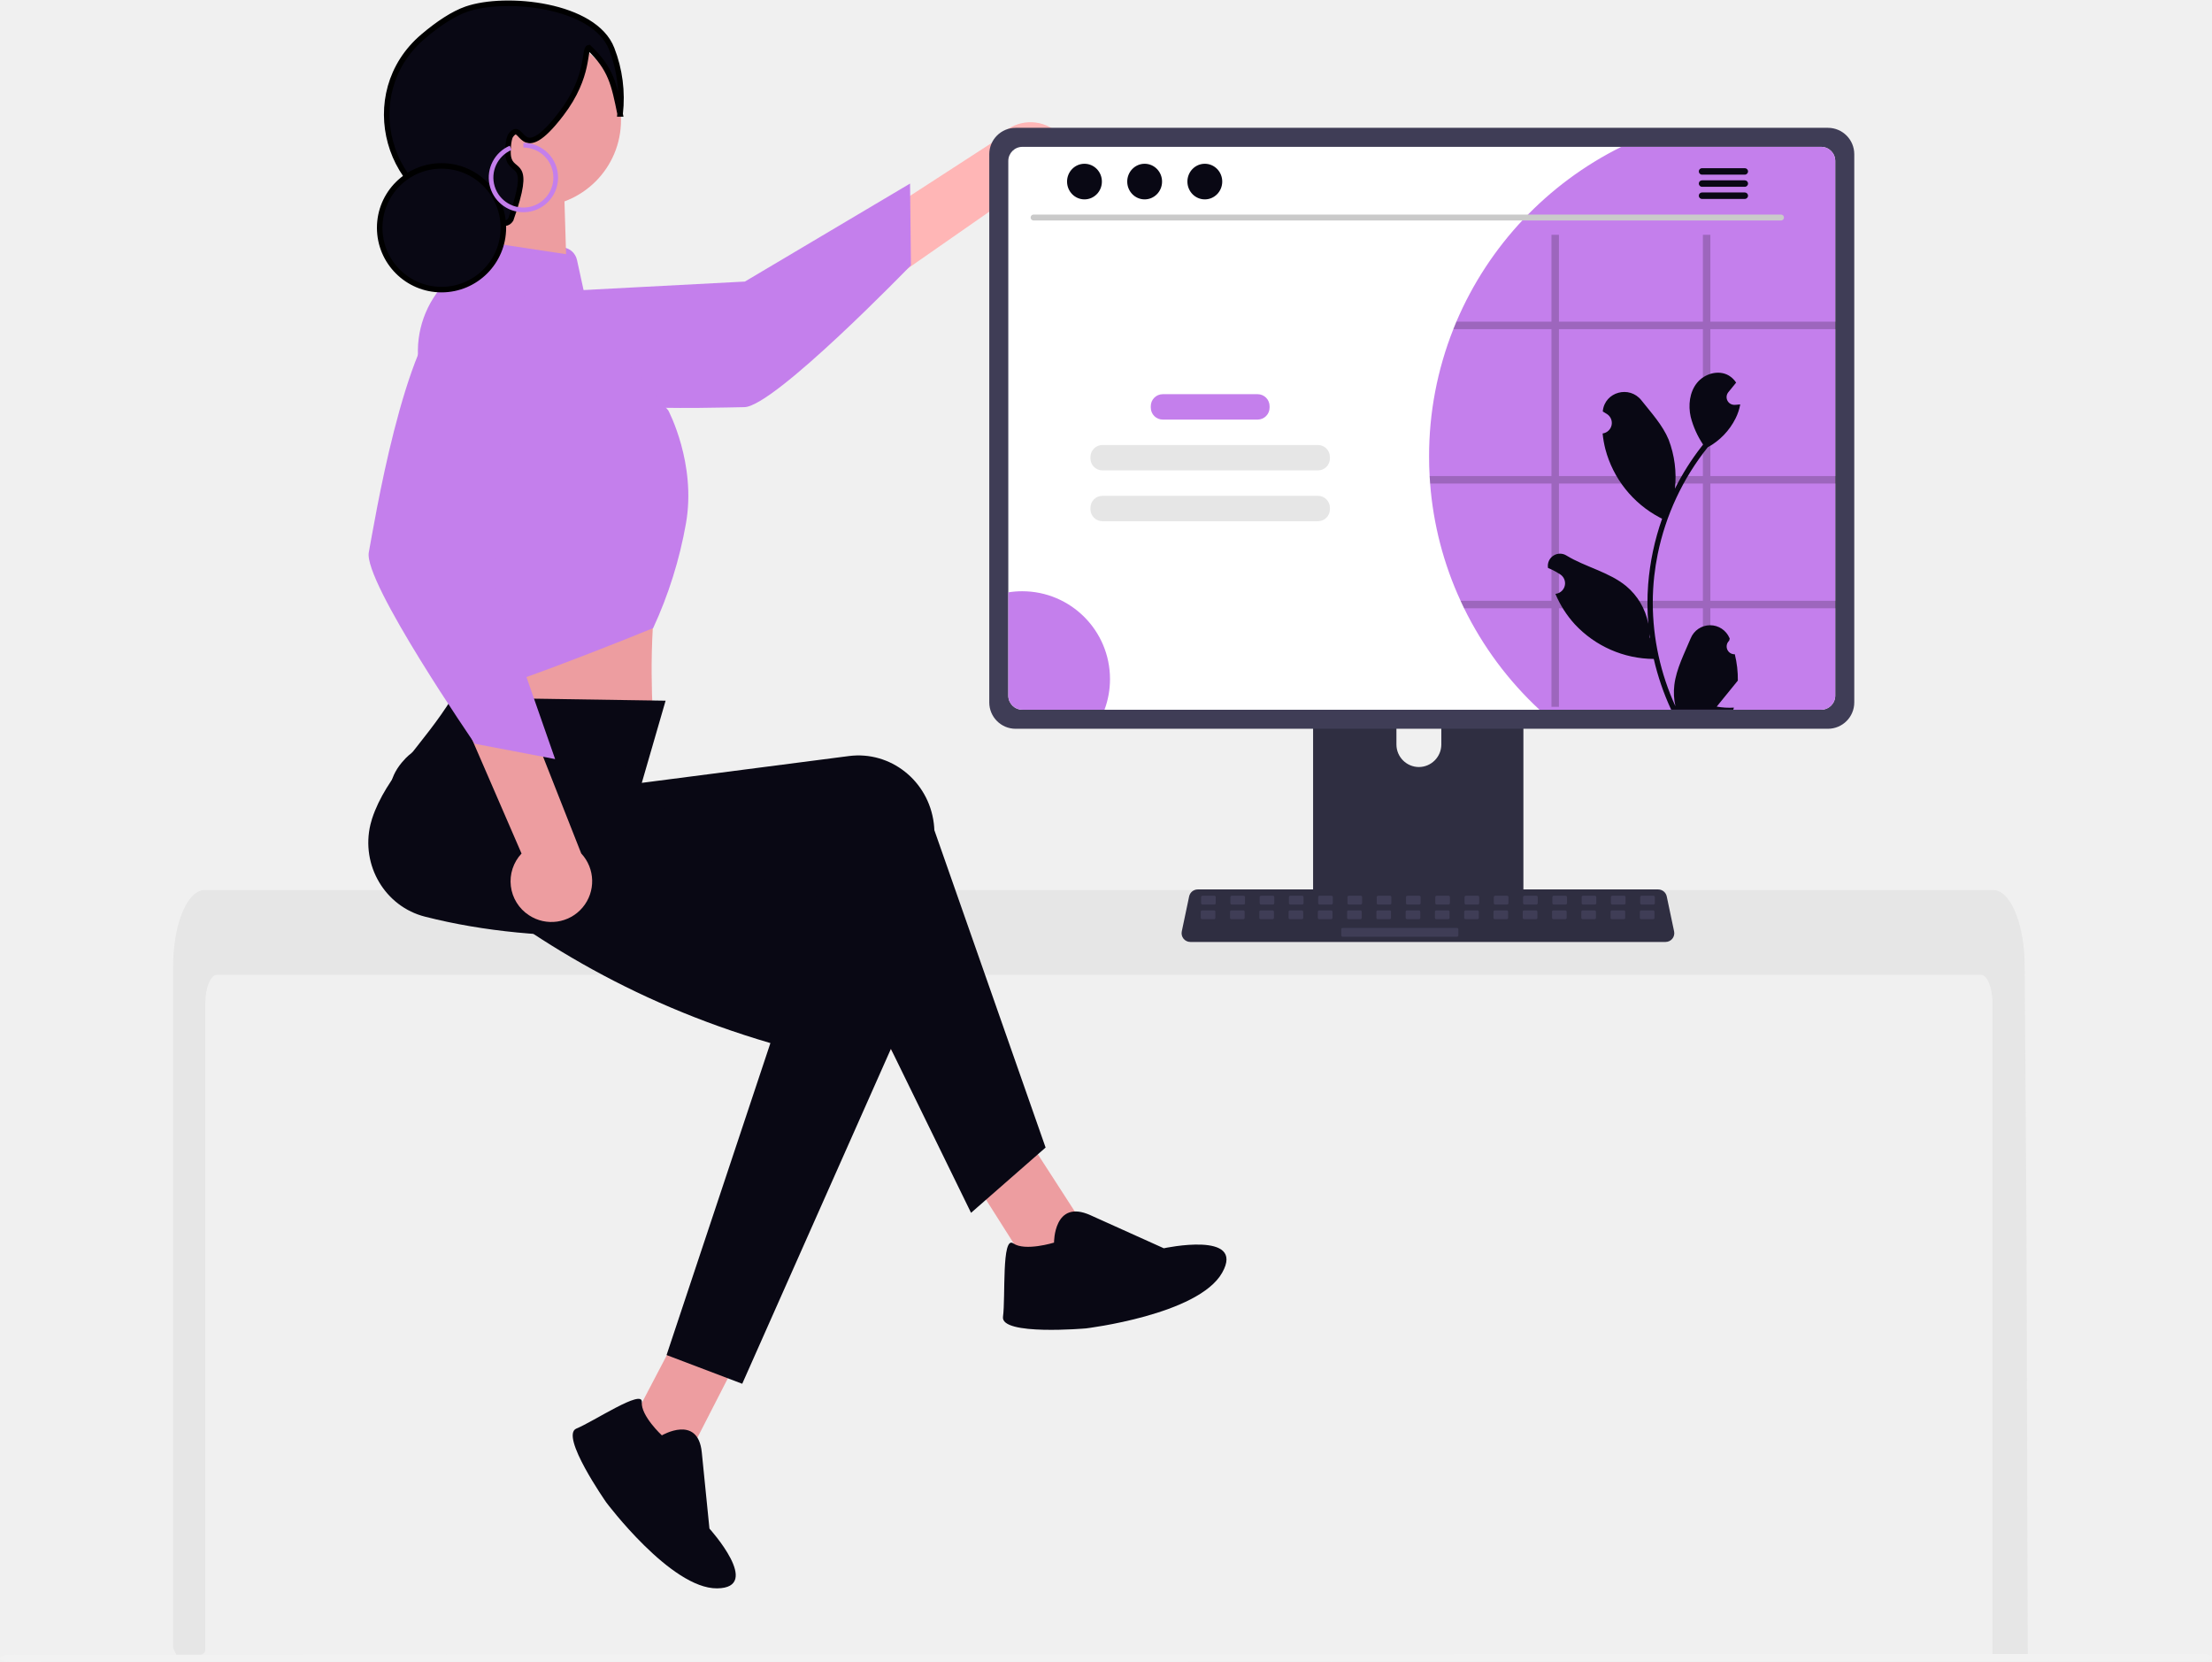
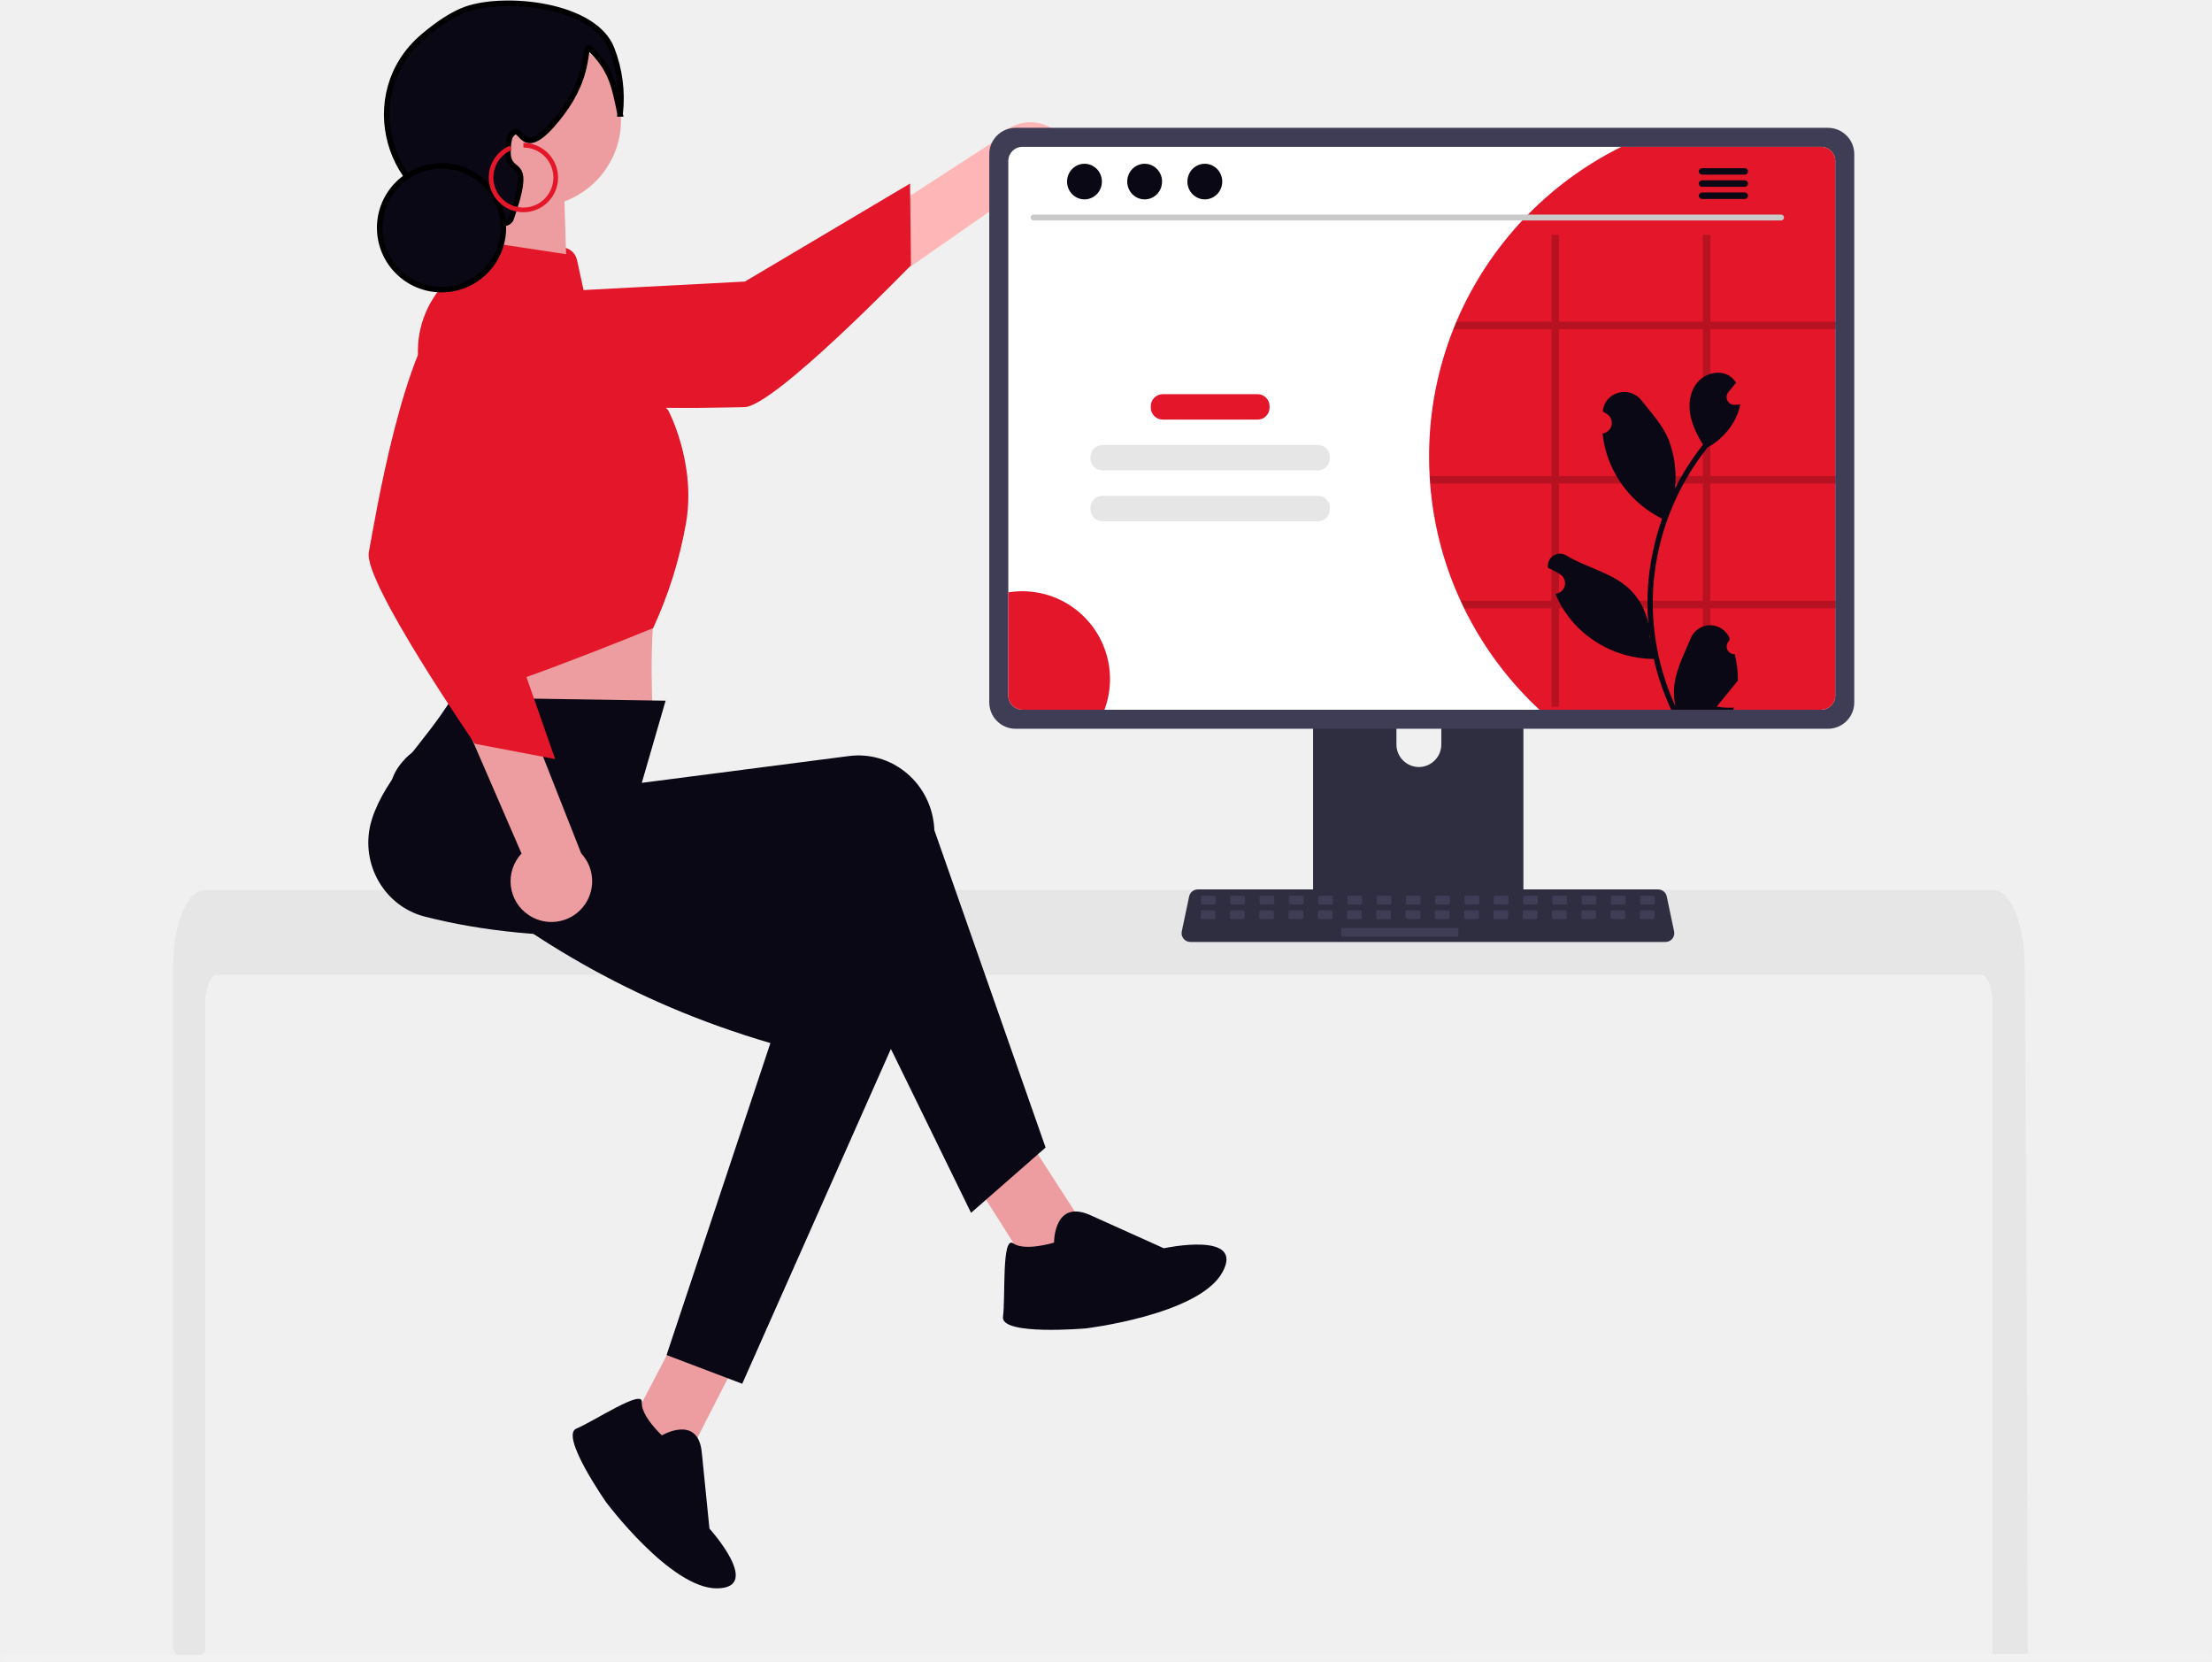
<svg xmlns="http://www.w3.org/2000/svg" width="800.305" height="601.119" viewBox="0 0 800.305 601.119" role="img" artist="Katerina Limpitsouni" source="https://undraw.co/">
  <g transform="translate(-582 -270.005)">
    <path d="M58.178,20.347C49.587,40.079,69.3,1.923,20.825,96.319L0,82.4,43.132,0S58.91,18.665,58.178,20.347Z" transform="translate(881.237 684.615) rotate(-60)" fill="#ed9da0" />
    <path d="M12.33,62.709S-3.4,65.041.675,51.054L8.834,23.082S-1.655-5.473,14.662.938,41.468,46.975,41.468,46.975s6.994,30.3,0,30.3-29.138,4.656-26.806,0S12.33,62.709,12.33,62.709Z" transform="matrix(-0.139, 0.99, -0.99, -0.139, 1027.148, 715.997)" fill="#090814" />
    <path d="M492.075,331.538C483.9,350.318,502.66,314,456.524,403.845L436.7,390.6l41.053-78.425S492.772,329.937,492.075,331.538Z" transform="translate(374.43 392.782)" fill="#ed9da0" />
    <path d="M939.394,525c0-5.677-1.906-10.284-4.247-10.294h-638.1c-2.351.011-4.247,4.618-4.258,10.294V758.689a2.121,2.121,0,0,1-1.916,2.112q-2.568.247-5.138.459c-.042,0-.085.011-.127.011-.932.085-1.864.148-2.8.222H282.8q-.719-1.33-1.422-2.682a2.131,2.131,0,0,1-.241-.984V511.649c0-1.568.064-3.146.169-4.7a60.246,60.246,0,0,1,.794-6.376c1.79-9.839,5.836-16.5,10.432-16.522H939.649a4.96,4.96,0,0,1,1.949.413,7.6,7.6,0,0,1,2.4,1.684,14.9,14.9,0,0,1,2.362,3.23c2.266,3.993,3.887,9.945,4.459,16.872,0,.064.011.127.011.191.148,1.716.222,3.463.212,5.211l.148,22.7.1,13.535.286,42.47.106,15.082.466,154.841h0a2.118,2.118,0,0,1-2.118,2.118h-8.515a2.118,2.118,0,0,1-2.118-2.118Z" transform="translate(363.495 107.901)" fill="#e6e6e6" />
    <path d="M742.984,383.772H674.227a3.669,3.669,0,0,0-3.663,3.672V496.06h76.092V387.445a3.671,3.671,0,0,0-3.672-3.672Zm-34.147,61.714a8.157,8.157,0,0,1-8.119-8.119V424.84a8.119,8.119,0,1,1,16.238,0v12.528a8.157,8.157,0,0,1-8.119,8.119Z" transform="translate(386.513 101.974)" fill="#2f2e41" />
    <path d="M670.341,486.513v10.479a2.053,2.053,0,0,0,2.049,2.049h72.467a2.059,2.059,0,0,0,2.049-2.049V486.513Z" transform="translate(386.5 108.047)" fill="#3f3d56" />
    <path d="M593.689,242.088a14.663,14.663,0,0,1-21.349,7.051l-97.054,67.612-2.68-26.944,95.427-61.826a14.742,14.742,0,0,1,25.656,14.108Z" transform="translate(374.813 92.401)" fill="#ffb6b6" />
-     <path d="M381.944,283.481s-10.509,15.528,5.982,29.27,83.331,11.008,94.118,10.89,60.277-51.314,60.277-51.314L542,242.758l-59.753,35.455Z" transform="translate(369.259 93.639)" fill="#c47fec" />
+     <path d="M381.944,283.481s-10.509,15.528,5.982,29.27,83.331,11.008,94.118,10.89,60.277-51.314,60.277-51.314L542,242.758l-59.753,35.455Z" transform="translate(369.259 93.639)" fill="#e41629" />
    <path d="M376.17,378.572l1.059,20.123s-3.126,17.825-.555,21.672c2.552,3.827,72.621,9.521,72.621,9.521s-2.2-30.011,1.766-51.719Z" transform="translate(369.082 101.643)" fill="#ed9da0" />
    <path d="M592.862,581.089,565.89,604.7,513.027,496.585c-52.421,9.016-101.876,11.9-144.652,1-14.483-3.642-23.336-18.6-19.774-33.4q.25-1.038.578-2.054c5.119-15.62,18.52-26.672,29.079-43.851l77.121,1.171-8.614,29.721,74.918-9.695c15.066-1.95,28.826,8.956,30.733,24.357q.151,1.22.2,2.45Z" transform="translate(367.437 104.013)" fill="#090814" />
    <circle cx="31.315" cy="31.315" r="31.315" transform="translate(744.051 282.164)" fill="#ed9da0" />
-     <path d="M388.569,261.362l28.713,3.378a5.859,5.859,0,0,1,5.039,4.568l4.566,20.9,28.465,33.521s10.222,19.165,6.389,40.886a153.857,153.857,0,0,1-11.872,37.861s-70,28.63-72.558,24.8-3.385-21.244-3.385-21.244L364.921,305.83a35.95,35.95,0,0,1,10.332-28.887c2.272-2.235,4.515-3.8,6.34-3.8C385.716,273,385.188,263.724,388.569,261.362Z" transform="translate(368.438 94.739)" fill="#c47fec" />
+     <path d="M388.569,261.362l28.713,3.378a5.859,5.859,0,0,1,5.039,4.568l4.566,20.9,28.465,33.521s10.222,19.165,6.389,40.886a153.857,153.857,0,0,1-11.872,37.861s-70,28.63-72.558,24.8-3.385-21.244-3.385-21.244L364.921,305.83a35.95,35.95,0,0,1,10.332-28.887c2.272-2.235,4.515-3.8,6.34-3.8C385.716,273,385.188,263.724,388.569,261.362Z" transform="translate(368.438 94.739)" fill="#e41629" />
    <path d="M482.663,666.442l-27.374-10.393,37.571-112.843c-51.042-14.965-89.543-39.07-123.16-67.682-11.4-9.642-19.957-22.024-10.244-33.753q.681-.823,1.422-1.591c11.469-11.775,40.576-9.509,57.616-20.292L456.6,460.574l-2.388,10.9,71.543,24.252c14.388,4.877,21.947,20.724,16.884,35.394q-.4,1.162-.9,2.287Z" transform="translate(367.875 104.109)" fill="#090814" />
    <path d="M405.473,499.961a14.663,14.663,0,0,1-2.684-22.323L355.735,369.117l26.941,2.709,41.706,105.781a14.742,14.742,0,0,1-18.909,22.354Z" transform="translate(367.905 101.108)" fill="#ed9da0" />
-     <path d="M407.178,283.91s-13.14-13.376-29.875.068-27.291,79.5-29.311,90.1,38.362,69.244,38.362,69.244l29.046,5.537-22.92-65.59Z" transform="translate(367.443 95.721)" fill="#c47fec" />
+     <path d="M407.178,283.91s-13.14-13.376-29.875.068-27.291,79.5-29.311,90.1,38.362,69.244,38.362,69.244l29.046,5.537-22.92-65.59Z" transform="translate(367.443 95.721)" fill="#e41629" />
    <path d="M863.377,223.726H569.469a9.541,9.541,0,0,0-9.526,9.526v198.33a9.535,9.535,0,0,0,9.526,9.526H863.377a9.535,9.535,0,0,0,9.526-9.526V233.252a9.541,9.541,0,0,0-9.526-9.526Z" transform="translate(379.975 92.514)" fill="#3f3d56" />
    <path d="M860.539,230.223h-289a5.105,5.105,0,0,0-5.094,5.1V428.742a5.1,5.1,0,0,0,5.094,5.094h289a5.1,5.1,0,0,0,5.094-5.094V235.327a5.105,5.105,0,0,0-5.094-5.1Z" transform="translate(380.359 92.898)" fill="#fff" />
    <path d="M800.748,502.845H628.81a3.163,3.163,0,0,1-3.1-3.814l2.668-12.671a3.176,3.176,0,0,1,3.095-2.511h166.6a3.177,3.177,0,0,1,3.095,2.511l2.668,12.671a3.163,3.163,0,0,1-3.1,3.814Z" transform="translate(383.858 107.889)" fill="#2f2e41" />
    <rect width="5.296" height="3.177" rx="0.488" transform="translate(1016.557 594.019)" fill="#3f3d56" />
    <rect width="5.296" height="3.177" rx="0.488" transform="translate(1027.148 594.019)" fill="#3f3d56" />
    <rect width="5.296" height="3.177" rx="0.488" transform="translate(1037.739 594.019)" fill="#3f3d56" />
    <rect width="5.296" height="3.177" rx="0.488" transform="translate(1048.33 594.019)" fill="#3f3d56" />
    <rect width="5.296" height="3.177" rx="0.488" transform="translate(1058.921 594.019)" fill="#3f3d56" />
    <rect width="5.296" height="3.177" rx="0.488" transform="translate(1069.512 594.019)" fill="#3f3d56" />
    <rect width="5.296" height="3.177" rx="0.488" transform="translate(1080.103 594.019)" fill="#3f3d56" />
    <rect width="5.296" height="3.177" rx="0.488" transform="translate(1090.694 594.019)" fill="#3f3d56" />
    <rect width="5.296" height="3.177" rx="0.488" transform="translate(1101.285 594.019)" fill="#3f3d56" />
    <rect width="5.296" height="3.177" rx="0.488" transform="translate(1111.876 594.019)" fill="#3f3d56" />
    <rect width="5.296" height="3.177" rx="0.488" transform="translate(1122.467 594.019)" fill="#3f3d56" />
    <rect width="5.296" height="3.177" rx="0.488" transform="translate(1133.058 594.019)" fill="#3f3d56" />
    <rect width="5.296" height="3.177" rx="0.488" transform="translate(1143.65 594.019)" fill="#3f3d56" />
    <rect width="5.296" height="3.177" rx="0.488" transform="translate(1154.241 594.019)" fill="#3f3d56" />
    <rect width="5.296" height="3.177" rx="0.488" transform="translate(1164.832 594.019)" fill="#3f3d56" />
    <rect width="5.296" height="3.177" rx="0.488" transform="translate(1175.423 594.019)" fill="#3f3d56" />
    <rect width="5.296" height="3.177" rx="0.488" transform="translate(1016.432 599.315)" fill="#3f3d56" />
    <rect width="5.296" height="3.177" rx="0.488" transform="translate(1027.023 599.315)" fill="#3f3d56" />
    <rect width="5.296" height="3.177" rx="0.488" transform="translate(1037.614 599.315)" fill="#3f3d56" />
    <rect width="5.296" height="3.177" rx="0.488" transform="translate(1048.205 599.315)" fill="#3f3d56" />
    <rect width="5.296" height="3.177" rx="0.488" transform="translate(1058.796 599.315)" fill="#3f3d56" />
    <rect width="5.296" height="3.177" rx="0.488" transform="translate(1069.387 599.315)" fill="#3f3d56" />
    <rect width="5.296" height="3.177" rx="0.488" transform="translate(1079.978 599.315)" fill="#3f3d56" />
    <rect width="5.296" height="3.177" rx="0.488" transform="translate(1090.569 599.315)" fill="#3f3d56" />
    <rect width="5.296" height="3.177" rx="0.488" transform="translate(1101.16 599.315)" fill="#3f3d56" />
    <rect width="5.296" height="3.177" rx="0.488" transform="translate(1111.751 599.315)" fill="#3f3d56" />
    <rect width="5.296" height="3.177" rx="0.488" transform="translate(1122.342 599.315)" fill="#3f3d56" />
    <rect width="5.296" height="3.177" rx="0.488" transform="translate(1132.933 599.315)" fill="#3f3d56" />
    <rect width="5.296" height="3.177" rx="0.488" transform="translate(1143.524 599.315)" fill="#3f3d56" />
    <rect width="5.296" height="3.177" rx="0.488" transform="translate(1154.115 599.315)" fill="#3f3d56" />
    <rect width="5.296" height="3.177" rx="0.488" transform="translate(1164.707 599.315)" fill="#3f3d56" />
    <rect width="5.296" height="3.177" rx="0.488" transform="translate(1175.298 599.315)" fill="#3f3d56" />
    <rect width="42.364" height="3.177" rx="0.488" transform="translate(1067.269 605.67)" fill="#3f3d56" />
    <path d="M1523.814,747.476l-793.453.326c-1.892,0-3.426-.565-3.426-1.261s1.534-1.261,3.426-1.261l793.453-.325c1.892,0,3.426.565,3.426,1.261s-1.534,1.261-3.426,1.261Z" transform="translate(-144.935 123.322)" fill="#f2f2f2" />
-     <path d="M857.137,235.327V428.742a5.1,5.1,0,0,1-5.094,5.094H750.136a125.056,125.056,0,0,1-27.283-36.709q-.667-1.334-1.271-2.7a123.948,123.948,0,0,1-11.015-42.4c-.074-.9-.138-1.8-.18-2.711-.138-2.33-.2-4.692-.2-7.064a124.483,124.483,0,0,1,8.78-46.082c.35-.911.72-1.811,1.1-2.711a125.4,125.4,0,0,1,59.681-63.239h72.295a5.105,5.105,0,0,1,5.094,5.1Z" transform="translate(388.855 92.898)" fill="#c47fec" />
+     <path d="M857.137,235.327V428.742a5.1,5.1,0,0,1-5.094,5.094H750.136a125.056,125.056,0,0,1-27.283-36.709q-.667-1.334-1.271-2.7a123.948,123.948,0,0,1-11.015-42.4c-.074-.9-.138-1.8-.18-2.711-.138-2.33-.2-4.692-.2-7.064a124.483,124.483,0,0,1,8.78-46.082c.35-.911.72-1.811,1.1-2.711a125.4,125.4,0,0,1,59.681-63.239h72.295a5.105,5.105,0,0,1,5.094,5.1Z" transform="translate(388.855 92.898)" fill="#e41629" />
    <path d="M845.561,255.5H575.146a1.075,1.075,0,1,1,0-2.151H845.561a1.075,1.075,0,1,1,0,2.151Z" transform="translate(380.81 94.265)" fill="#cacaca" />
    <ellipse cx="6.302" cy="6.443" rx="6.302" ry="6.443" transform="translate(968.062 329.243)" fill="#090814" />
    <ellipse cx="6.302" cy="6.443" rx="6.302" ry="6.443" transform="translate(989.833 329.243)" fill="#090814" />
    <ellipse cx="6.302" cy="6.443" rx="6.302" ry="6.443" transform="translate(1011.604 329.243)" fill="#090814" />
    <path d="M818.962,237.51H803.5a1.171,1.171,0,1,0,0,2.342h15.465a1.171,1.171,0,1,0,0-2.342Z" transform="translate(394.301 93.329)" fill="#090814" />
    <path d="M818.962,241.66H803.5a1.171,1.171,0,1,0,0,2.342h15.465a1.171,1.171,0,1,0,0-2.342Z" transform="translate(394.301 93.574)" fill="#090814" />
    <path d="M818.962,245.805H803.5a1.171,1.171,0,1,0,0,2.342h15.465a1.171,1.171,0,1,0,0-2.342Z" transform="translate(394.301 93.819)" fill="#090814" />
-     <rect width="42.981" height="9.191" rx="4.339" transform="translate(998.356 412.592)" fill="#c47fec" />
+     <rect width="42.981" height="9.191" rx="4.339" transform="translate(998.356 412.592)" fill="#e41629" />
    <rect width="86.637" height="9.191" rx="4.339" transform="translate(976.528 430.975)" fill="#e6e6e6" />
    <rect width="86.637" height="9.191" rx="4.339" transform="translate(976.528 449.356)" fill="#e6e6e6" />
-     <path d="M603.24,413.776a31.577,31.577,0,0,1-1.991,11.089H571.541a5.1,5.1,0,0,1-5.094-5.094V382.405a31.388,31.388,0,0,1,5.02-.4,31.772,31.772,0,0,1,31.773,31.775Z" transform="translate(380.359 101.869)" fill="#c47fec" />
+     <path d="M603.24,413.776a31.577,31.577,0,0,1-1.991,11.089H571.541a5.1,5.1,0,0,1-5.094-5.094V382.405a31.388,31.388,0,0,1,5.02-.4,31.772,31.772,0,0,1,31.773,31.775Z" transform="translate(380.359 101.869)" fill="#e41629" />
    <path d="M857.391,294.4v-2.711H811.945V260.263h-2.7v31.424H757.157V260.263h-2.7v31.424h-34.4c-.381.9-.752,1.8-1.1,2.711h35.5v53.146h-44.08c.042.911.106,1.811.18,2.711h43.9v42.4H721.571q.6,1.366,1.271,2.7h31.614v35.639h2.7V395.352h52.087v35.639h2.7V395.352h45.446v-2.7H811.945v-42.4h45.446v-2.711H811.945V294.4Zm-48.147,98.253H757.157v-42.4h52.087Zm0-45.107H757.157V294.4h52.087Z" transform="translate(388.867 94.674)" opacity="0.2" />
    <path d="M818.413,409.21a2.83,2.83,0,0,1-2.051-4.906l.194-.771-.077-.185a7.6,7.6,0,0,0-14.02.052c-2.293,5.523-5.212,11.055-5.931,16.894a22.483,22.483,0,0,0,.395,7.733,90.147,90.147,0,0,1-8.2-37.441,87.018,87.018,0,0,1,.54-9.707q.447-3.963,1.241-7.87a91.192,91.192,0,0,1,18.084-38.649,24.269,24.269,0,0,0,10.093-10.472,18.511,18.511,0,0,0,1.684-5.059c-.491.064-.991.1-1.482.137l-.467.024-.058,0a2.8,2.8,0,0,1-2.3-4.568l.637-.783c.322-.4.653-.8.975-1.2a1.415,1.415,0,0,0,.1-.121c.371-.459.741-.91,1.112-1.369a8.109,8.109,0,0,0-2.658-2.57c-3.714-2.175-8.837-.669-11.519,2.69s-3.2,8.071-2.264,12.268a32.494,32.494,0,0,0,4.495,10.021c-.2.258-.411.507-.612.765a91.776,91.776,0,0,0-9.58,15.176,38.153,38.153,0,0,0-2.278-17.722c-2.18-5.26-6.267-9.689-9.866-14.236-4.323-5.462-13.187-3.078-13.948,3.845q-.011.1-.022.2.8.452,1.57.96a3.839,3.839,0,0,1-1.548,6.986l-.078.012a38.2,38.2,0,0,0,1.007,5.711,39.329,39.329,0,0,0,19.582,24.649c.314.161.62.322.934.475a93.677,93.677,0,0,0-5.043,23.731,88.856,88.856,0,0,0,.065,14.346l-.024-.169a23.48,23.48,0,0,0-8.015-13.557c-6.168-5.067-14.882-6.933-21.536-11.005a4.406,4.406,0,0,0-6.749,4.287q.013.089.027.178a25.787,25.787,0,0,1,2.892,1.394q.8.452,1.57.96a3.839,3.839,0,0,1-1.548,6.986l-.078.012-.161.024a38.229,38.229,0,0,0,7.032,11.011,39.364,39.364,0,0,0,28.548,12.526h.008a93.661,93.661,0,0,0,6.291,18.366H817.85c.081-.25.153-.508.226-.757a25.531,25.531,0,0,1-6.219-.37c1.667-2.046,3.335-4.108,5-6.154a1.412,1.412,0,0,0,.1-.121c.846-1.047,1.7-2.086,2.545-3.133h0a37.4,37.4,0,0,0-1.1-9.528Zm-25.736-50.627.012-.016-.012.032ZM787.7,403.459l-.193-.435c.008-.314.008-.628,0-.951,0-.089-.016-.177-.016-.266.073.556.137,1.112.218,1.667Z" transform="translate(391.253 97.458)" fill="#090814" />
    <path d="M0,18.1.307,15.66,7.359,0l23.3,6.96L26.37,28.536Z" transform="translate(754.699 340.079) rotate(-13)" fill="#ed9da0" />
    <path d="M480.938,40.034c-2.209-10.805-3.268-16.34-11.3-23.984-1.905.27.5,10.15-10,23.913-15.268,20.007-13.746,1.663-18.261,7.826-.98,1.338-1.192,6.165-.87,7.826,1.273,6.562,8.8.155.87,22.609-1.181,1.746-2.572,1.322-4.348,1.3-.137,0,.763-.173-2.609-.87-1.609-.332-3.862-.725-6.562-1.18-31.37-5.285-42.447-44.867-18.2-65.46,5.517-4.685,10.931-8.236,15.632-9.882C439.452-2.819,471.709.4,477.9,16.485a49.257,49.257,0,0,1,3.035,23.549Z" transform="translate(325.42 271.193)" fill="#090814" stroke="#000" stroke-width="2" />
    <ellipse cx="22.373" cy="22.373" rx="22.373" ry="22.373" transform="translate(719.375 330.018)" fill="#090814" stroke="#000" stroke-width="2" />
-     <path d="M566.364,231.431a12.537,12.537,0,0,0,0-25.075v1.673a10.855,10.855,0,1,1-4.274.873l-.659-1.538a12.539,12.539,0,0,0,4.932,24.067Z" transform="translate(205.005 115.346)" fill="#c47fec" />
+     <path d="M566.364,231.431a12.537,12.537,0,0,0,0-25.075v1.673a10.855,10.855,0,1,1-4.274.873l-.659-1.538a12.539,12.539,0,0,0,4.932,24.067Z" transform="translate(205.005 115.346)" fill="#e41629" />
    <path d="M11.736,59.684S-3.239,61.9.643,48.592L8.408,21.969S-1.575-5.209,13.955.893,39.468,44.71,39.468,44.71s6.656,28.842,0,28.842-27.733,4.432-25.513,0S11.736,59.684,11.736,59.684Z" transform="translate(854.703 840.154) rotate(158)" fill="#090814" />
  </g>
</svg>
